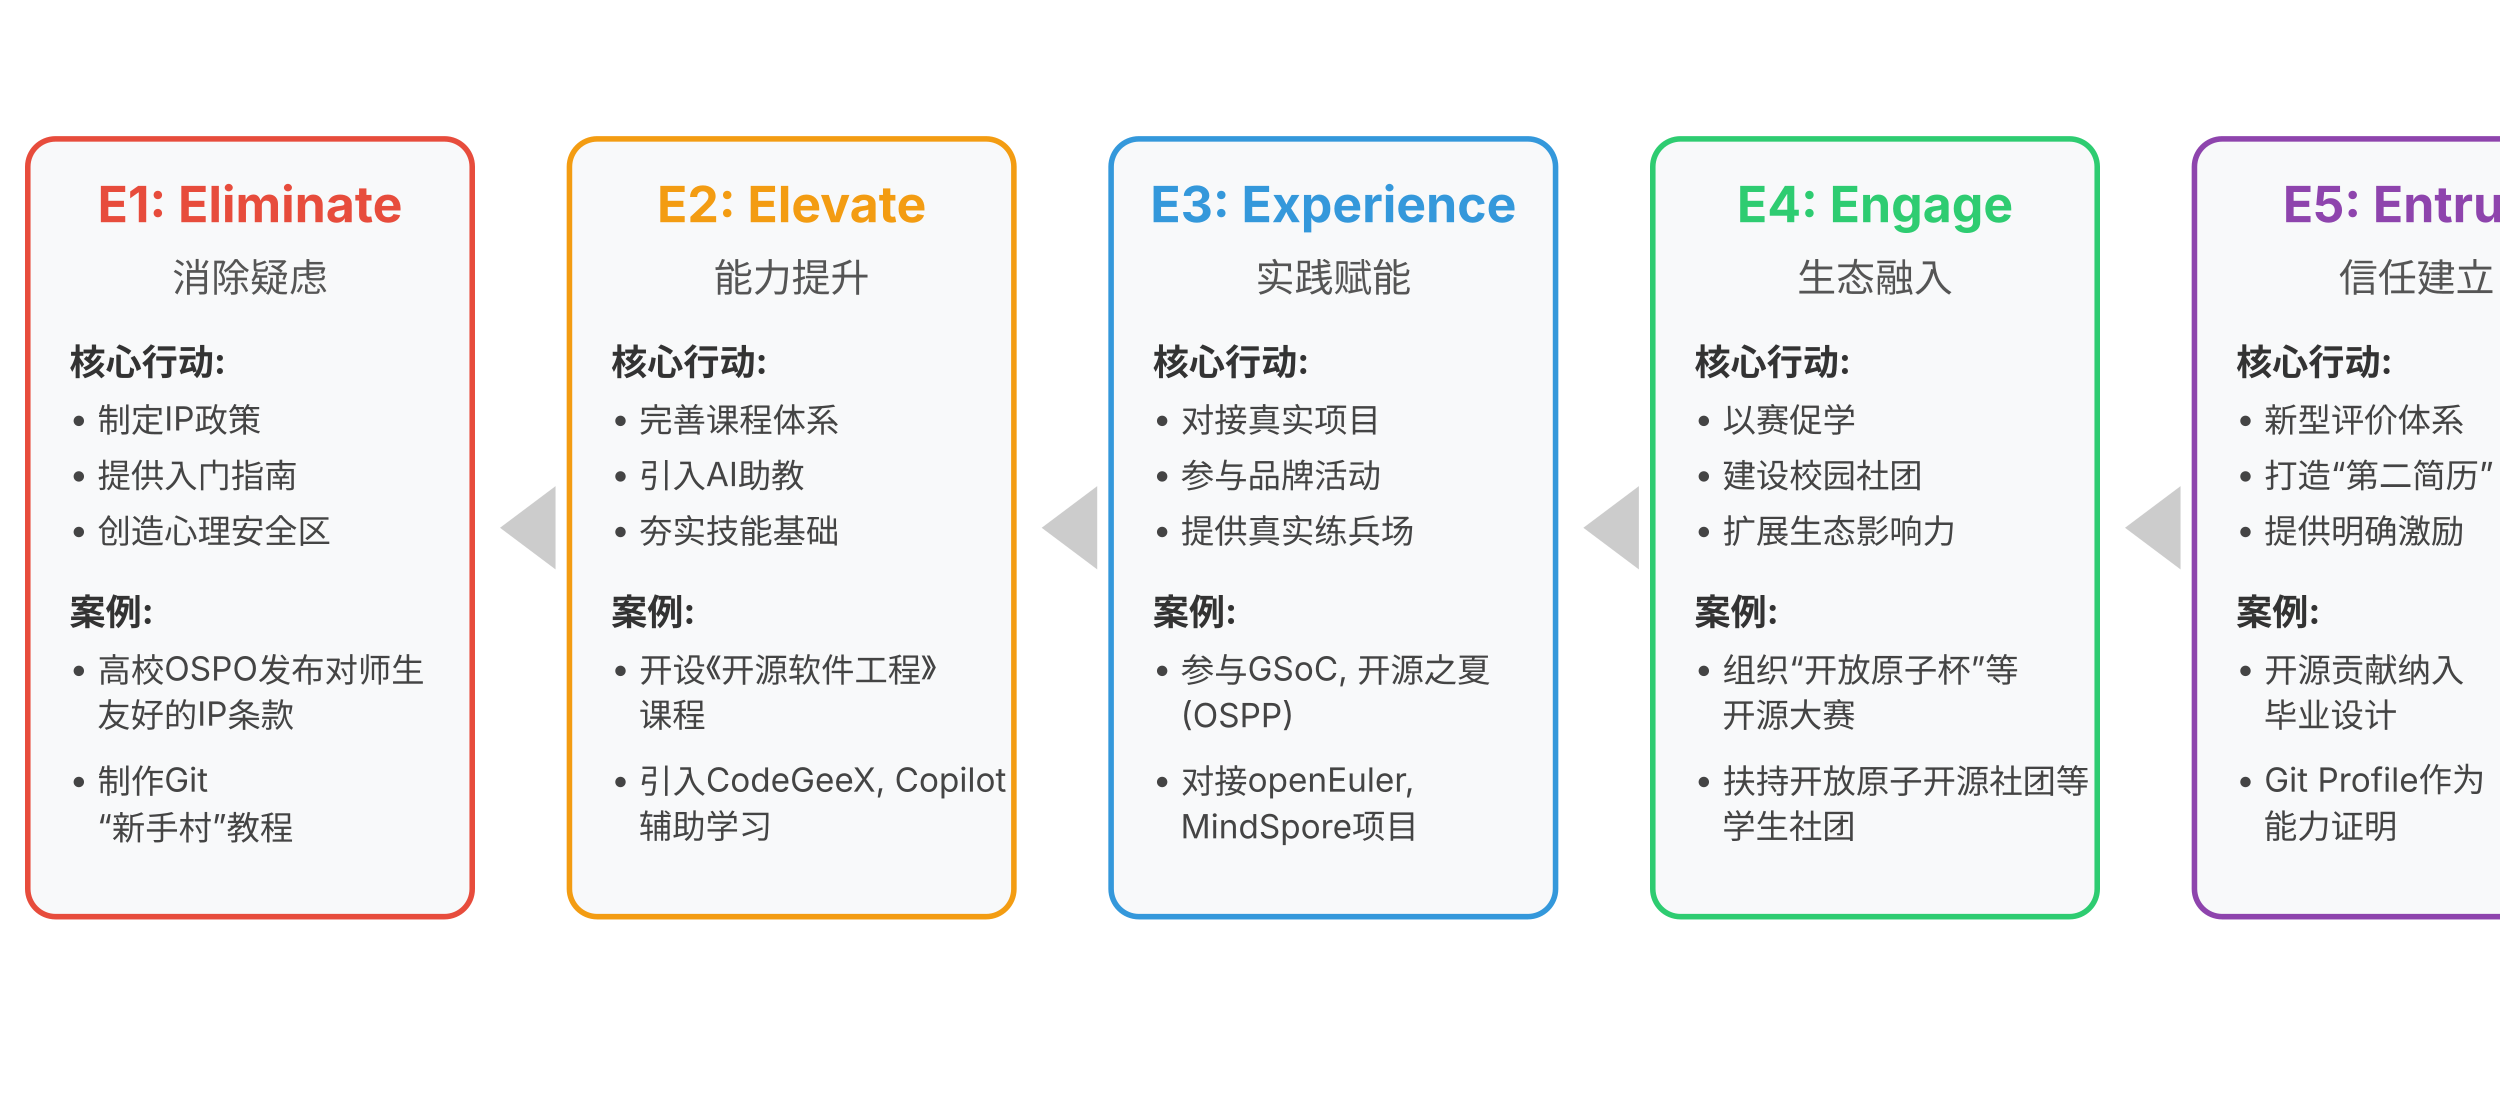
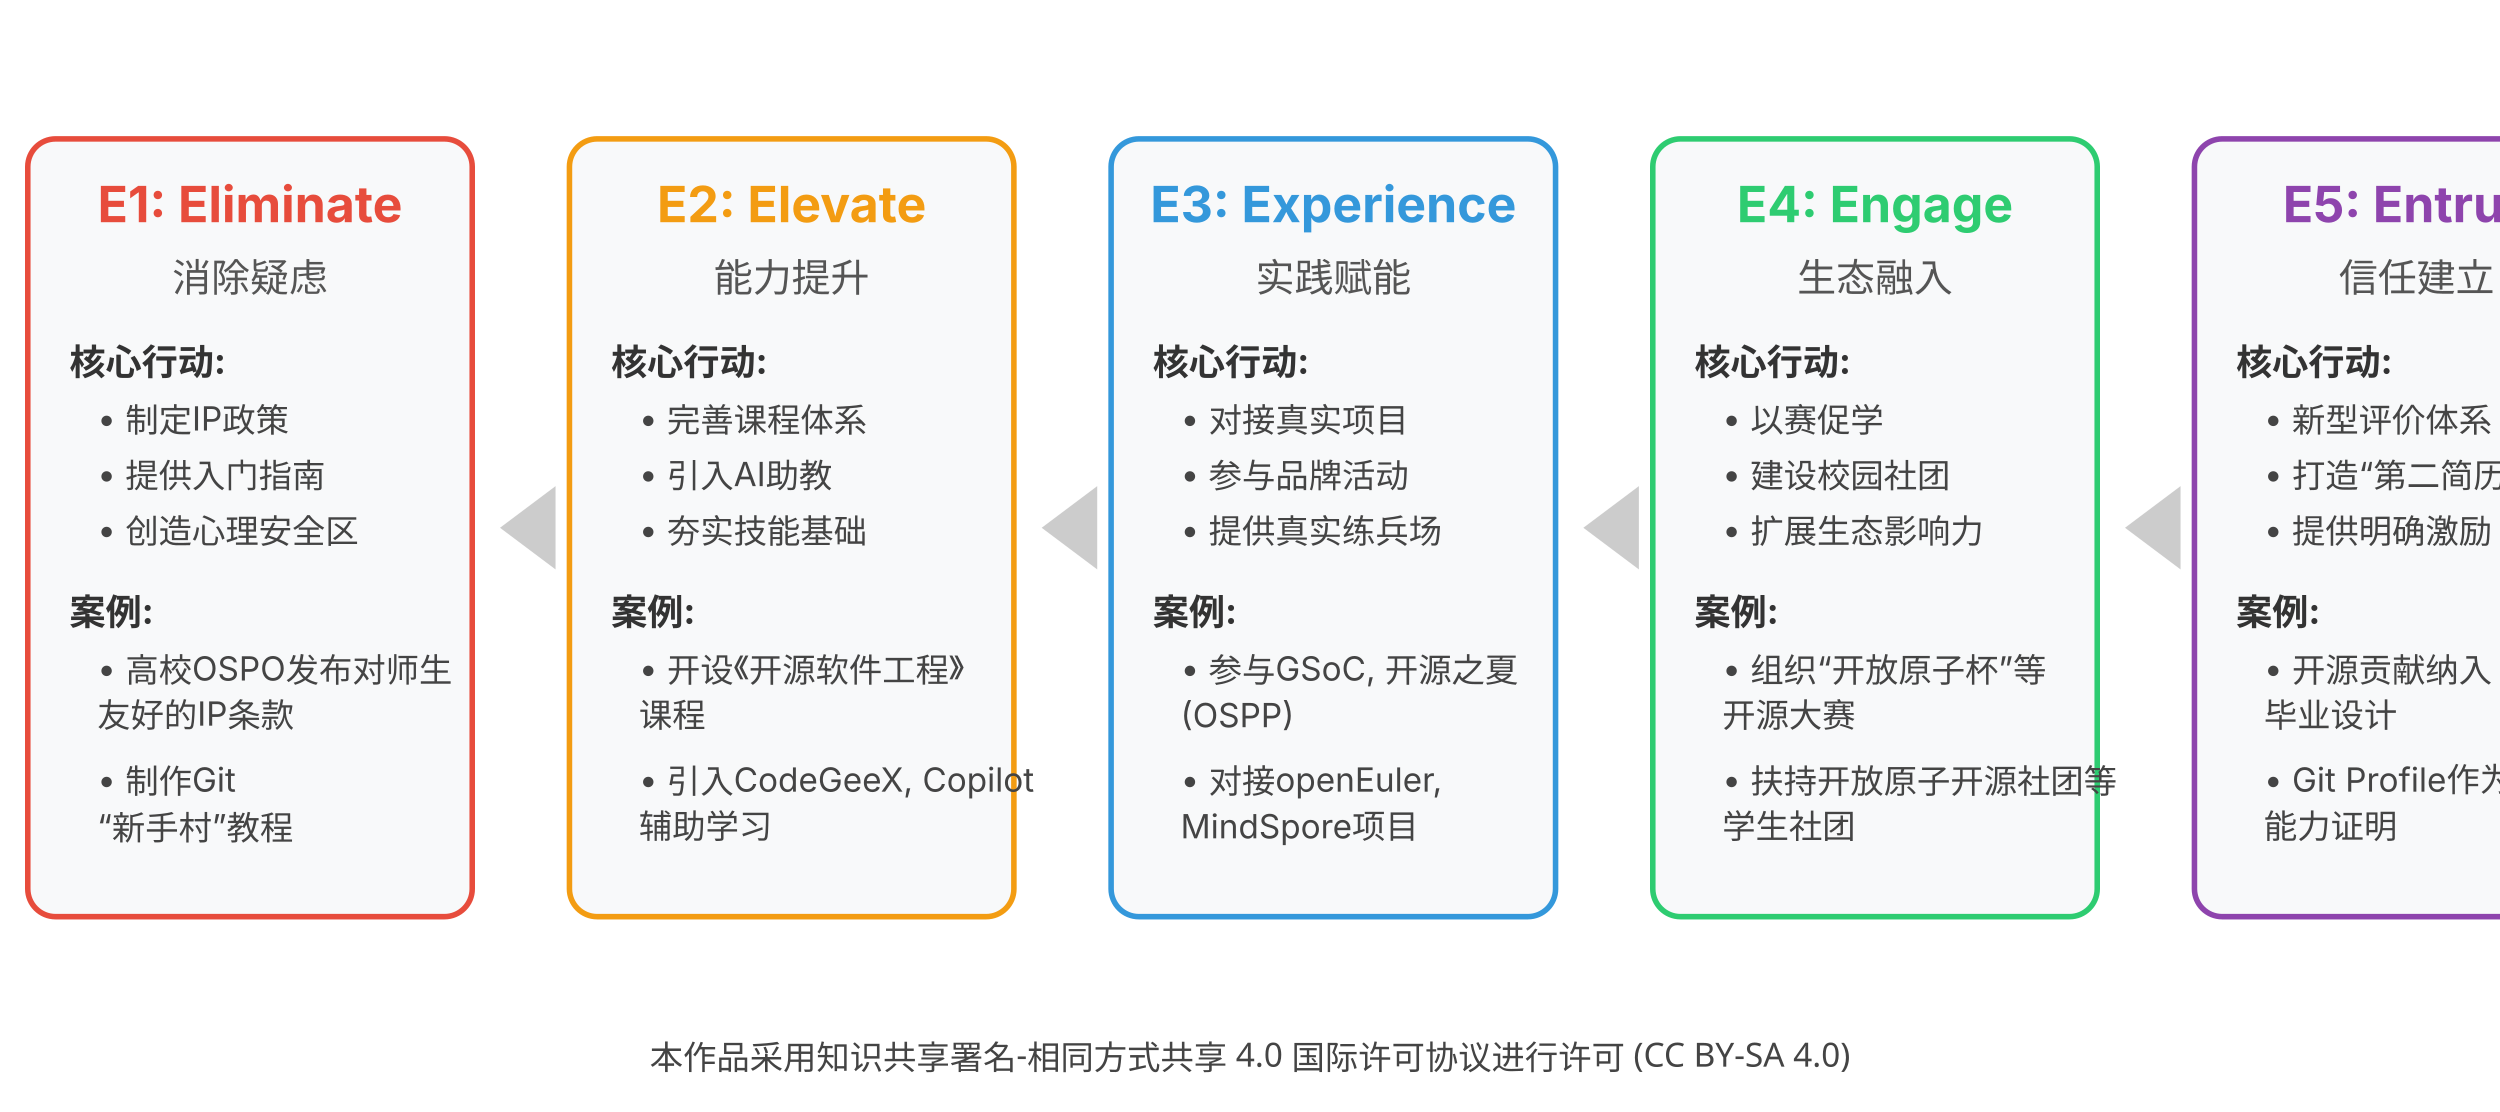
- <svg xmlns="http://www.w3.org/2000/svg" width="900" height="400" viewBox="0 0 900 400" font-family="Inter, 'Noto Sans SC', sans-serif">
+ <svg xmlns="http://www.w3.org/2000/svg" xmlns:xlink="http://www.w3.org/1999/xlink" width="900" height="400" viewBox="0 0 900 400" font-family="Inter, 'Noto Sans SC', sans-serif">
  <style>
.e-box { fill: #f8f9fa; stroke-width: 2; rx: 10; }
.e-title { font-size: 18px; font-weight: bold; }
.e-subtitle { font-size: 14px; fill: #555; }
.e-action-title { font-size: 13px; font-weight: bold; fill: #333; }
.e-action-item { font-size: 12px; fill: #444; }
.arrow { fill: #ccc; }
+ .license-text { font-size: 12px; font-family: sans-serif; fill: #444; }
</style>
  <g transform="translate(10, 50)">
    <rect width="160" height="280" class="e-box" stroke="#E74C3C" />
    <text x="80" y="30" text-anchor="middle" class="e-title" fill="#E74C3C">E1: Eliminate</text>
    <text x="80" y="55" text-anchor="middle" class="e-subtitle">消除疑虑</text>
    <text x="15" y="85" class="e-action-title">核心行动:</text>
-     <text x="15" y="105" class="e-action-item">• 制定IP政策</text>
-     <text x="15" y="125" class="e-action-item">• 提供入门指南</text>
-     <text x="15" y="145" class="e-action-item">• 创造心理安全区</text>
+     <text x="25" y="105" class="e-action-item">• 制定IP政策</text>
+     <text x="25" y="125" class="e-action-item">• 提供入门指南</text>
+     <text x="25" y="145" class="e-action-item">• 创造心理安全区</text>
    <text x="15" y="175" class="e-action-title">案例:</text>
    <text x="15" y="195" class="e-action-item">
-       <tspan>• 高校OSPO发布对师生</tspan>
+       <tspan x="25">• 高校OSPO发布对师生</tspan>
      <tspan x="25" dy="1.4em">友好的IP条款</tspan>
    </text>
    <text x="15" y="235" class="e-action-item">
-       <tspan>• 制作Git</tspan>
+       <tspan x="25">• 制作Git</tspan>
      <tspan x="25" dy="1.4em">“新手村”教程</tspan>
    </text>
  </g>
  <polygon class="arrow" points="180,190 200,175 200,205" />
  <g transform="translate(205, 50)">
    <rect width="160" height="280" class="e-box" stroke="#F39C12" />
    <text x="80" y="30" text-anchor="middle" class="e-title" fill="#F39C12">E2: Elevate</text>
    <text x="80" y="55" text-anchor="middle" class="e-subtitle">能力提升</text>
    <text x="15" y="85" class="e-action-title">核心行动:</text>
-     <text x="15" y="105" class="e-action-item">• 完善课程体系</text>
-     <text x="15" y="125" class="e-action-item">• 引入AI助教</text>
-     <text x="15" y="145" class="e-action-item">• 夯实技能基础</text>
+     <text x="25" y="105" class="e-action-item">• 完善课程体系</text>
+     <text x="25" y="125" class="e-action-item">• 引入AI助教</text>
+     <text x="25" y="145" class="e-action-item">• 夯实技能基础</text>
    <text x="15" y="175" class="e-action-title">案例:</text>
    <text x="15" y="195" class="e-action-item">
-       <tspan>• 开设《开源软件工程》</tspan>
+       <tspan x="25">• 开设《开源软件工程》</tspan>
      <tspan x="25" dy="1.4em">课程</tspan>
    </text>
    <text x="15" y="235" class="e-action-item">
-       <tspan>• 引入CodeGeeX, Copilot</tspan>
+       <tspan x="25">• 引入CodeGeeX, Copilot</tspan>
      <tspan x="25" dy="1.4em">辅助学习</tspan>
    </text>
  </g>
  <polygon class="arrow" points="375,190 395,175 395,205" />
  <g transform="translate(400, 50)">
    <rect width="160" height="280" class="e-box" stroke="#3498DB" />
    <text x="80" y="30" text-anchor="middle" class="e-title" fill="#3498DB">E3: Experience</text>
    <text x="80" y="55" text-anchor="middle" class="e-subtitle">实践赋能</text>
    <text x="15" y="85" class="e-action-title">核心行动:</text>
-     <text x="15" y="105" class="e-action-item">• 对接真实项目</text>
-     <text x="15" y="125" class="e-action-item">• 参与品牌活动</text>
-     <text x="15" y="145" class="e-action-item">• 提供真实练兵场</text>
+     <text x="25" y="105" class="e-action-item">• 对接真实项目</text>
+     <text x="25" y="125" class="e-action-item">• 参与品牌活动</text>
+     <text x="25" y="145" class="e-action-item">• 提供真实练兵场</text>
    <text x="15" y="175" class="e-action-title">案例:</text>
    <text x="15" y="195" class="e-action-item">
-       <tspan>• 参与GSoC, 开源之夏</tspan>
+       <tspan x="25">• 参与GSoC, 开源之夏</tspan>
      <tspan x="25" dy="1.4em">(OSPP)</tspan>
    </text>
    <text x="15" y="235" class="e-action-item">
-       <tspan>• 对接openEuler,</tspan>
+       <tspan x="25">• 对接openEuler,</tspan>
      <tspan x="25" dy="1.4em">MindSpore项目</tspan>
    </text>
  </g>
  <polygon class="arrow" points="570,190 590,175 590,205" />
  <g transform="translate(595, 50)">
    <rect width="160" height="280" class="e-box" stroke="#2ECC71" />
    <text x="80" y="30" text-anchor="middle" class="e-title" fill="#2ECC71">E4: Engage</text>
    <text x="80" y="55" text-anchor="middle" class="e-subtitle">生态融入</text>
    <text x="15" y="85" class="e-action-title">核心行动:</text>
-     <text x="15" y="105" class="e-action-item">• 以赛促学</text>
-     <text x="15" y="125" class="e-action-item">• 建设校园社团</text>
-     <text x="15" y="145" class="e-action-item">• 扩展生态影响力</text>
+     <text x="25" y="105" class="e-action-item">• 以赛促学</text>
+     <text x="25" y="125" class="e-action-item">• 建设校园社团</text>
+     <text x="25" y="145" class="e-action-item">• 扩展生态影响力</text>
    <text x="15" y="175" class="e-action-title">案例:</text>
    <text x="15" y="195" class="e-action-item">
-       <tspan>• 组织“开放原子杯”等</tspan>
+       <tspan x="25">• 组织“开放原子杯”等</tspan>
      <tspan x="25" dy="1.4em">开源大赛</tspan>
    </text>
    <text x="15" y="235" class="e-action-item">
-       <tspan>• 扶持开放原子开源社团等</tspan>
+       <tspan x="25">• 扶持开放原子开源社团等</tspan>
      <tspan x="25" dy="1.4em">学生社团</tspan>
    </text>
  </g>
  <polygon class="arrow" points="765,190 785,175 785,205" />
  <g transform="translate(790, 50)">
    <rect width="160" height="280" class="e-box" stroke="#8E44AD" />
    <text x="80" y="30" text-anchor="middle" class="e-title" fill="#8E44AD">E5: Entrust</text>
    <text x="80" y="55" text-anchor="middle" class="e-subtitle">信任建立</text>
    <text x="15" y="85" class="e-action-title">核心行动:</text>
-     <text x="15" y="105" class="e-action-item">• 新型评价体系</text>
-     <text x="15" y="125" class="e-action-item">• 打造“第二简历”</text>
-     <text x="15" y="145" class="e-action-item">• 提供明确激励</text>
+     <text x="25" y="105" class="e-action-item">• 新型评价体系</text>
+     <text x="25" y="125" class="e-action-item">• 打造“第二简历”</text>
+     <text x="25" y="145" class="e-action-item">• 提供明确激励</text>
    <text x="15" y="175" class="e-action-title">案例:</text>
    <text x="15" y="195" class="e-action-item">
-       <tspan>• 开源贡献纳入</tspan>
+       <tspan x="25">• 开源贡献纳入</tspan>
      <tspan x="25" dy="1.4em">毕业设计</tspan>
    </text>
    <text x="15" y="235" class="e-action-item">
-       <tspan>• Git Profile作为</tspan>
+       <tspan x="25">• Git Profile作为</tspan>
      <tspan x="25" dy="1.4em">能力证明</tspan>
    </text>
  </g>
+   <a xlink:href="http://creativecommons.org/licenses/by-sa/4.0/" target="_blank">
+     <text x="450" y="385" class="license-text" text-anchor="middle">
+     本作品采用知识共享署名-相同方式共享 4.0 国际许可协议进行许可 (CC BY-SA 4.0)
+   </text>
+   </a>
</svg>
